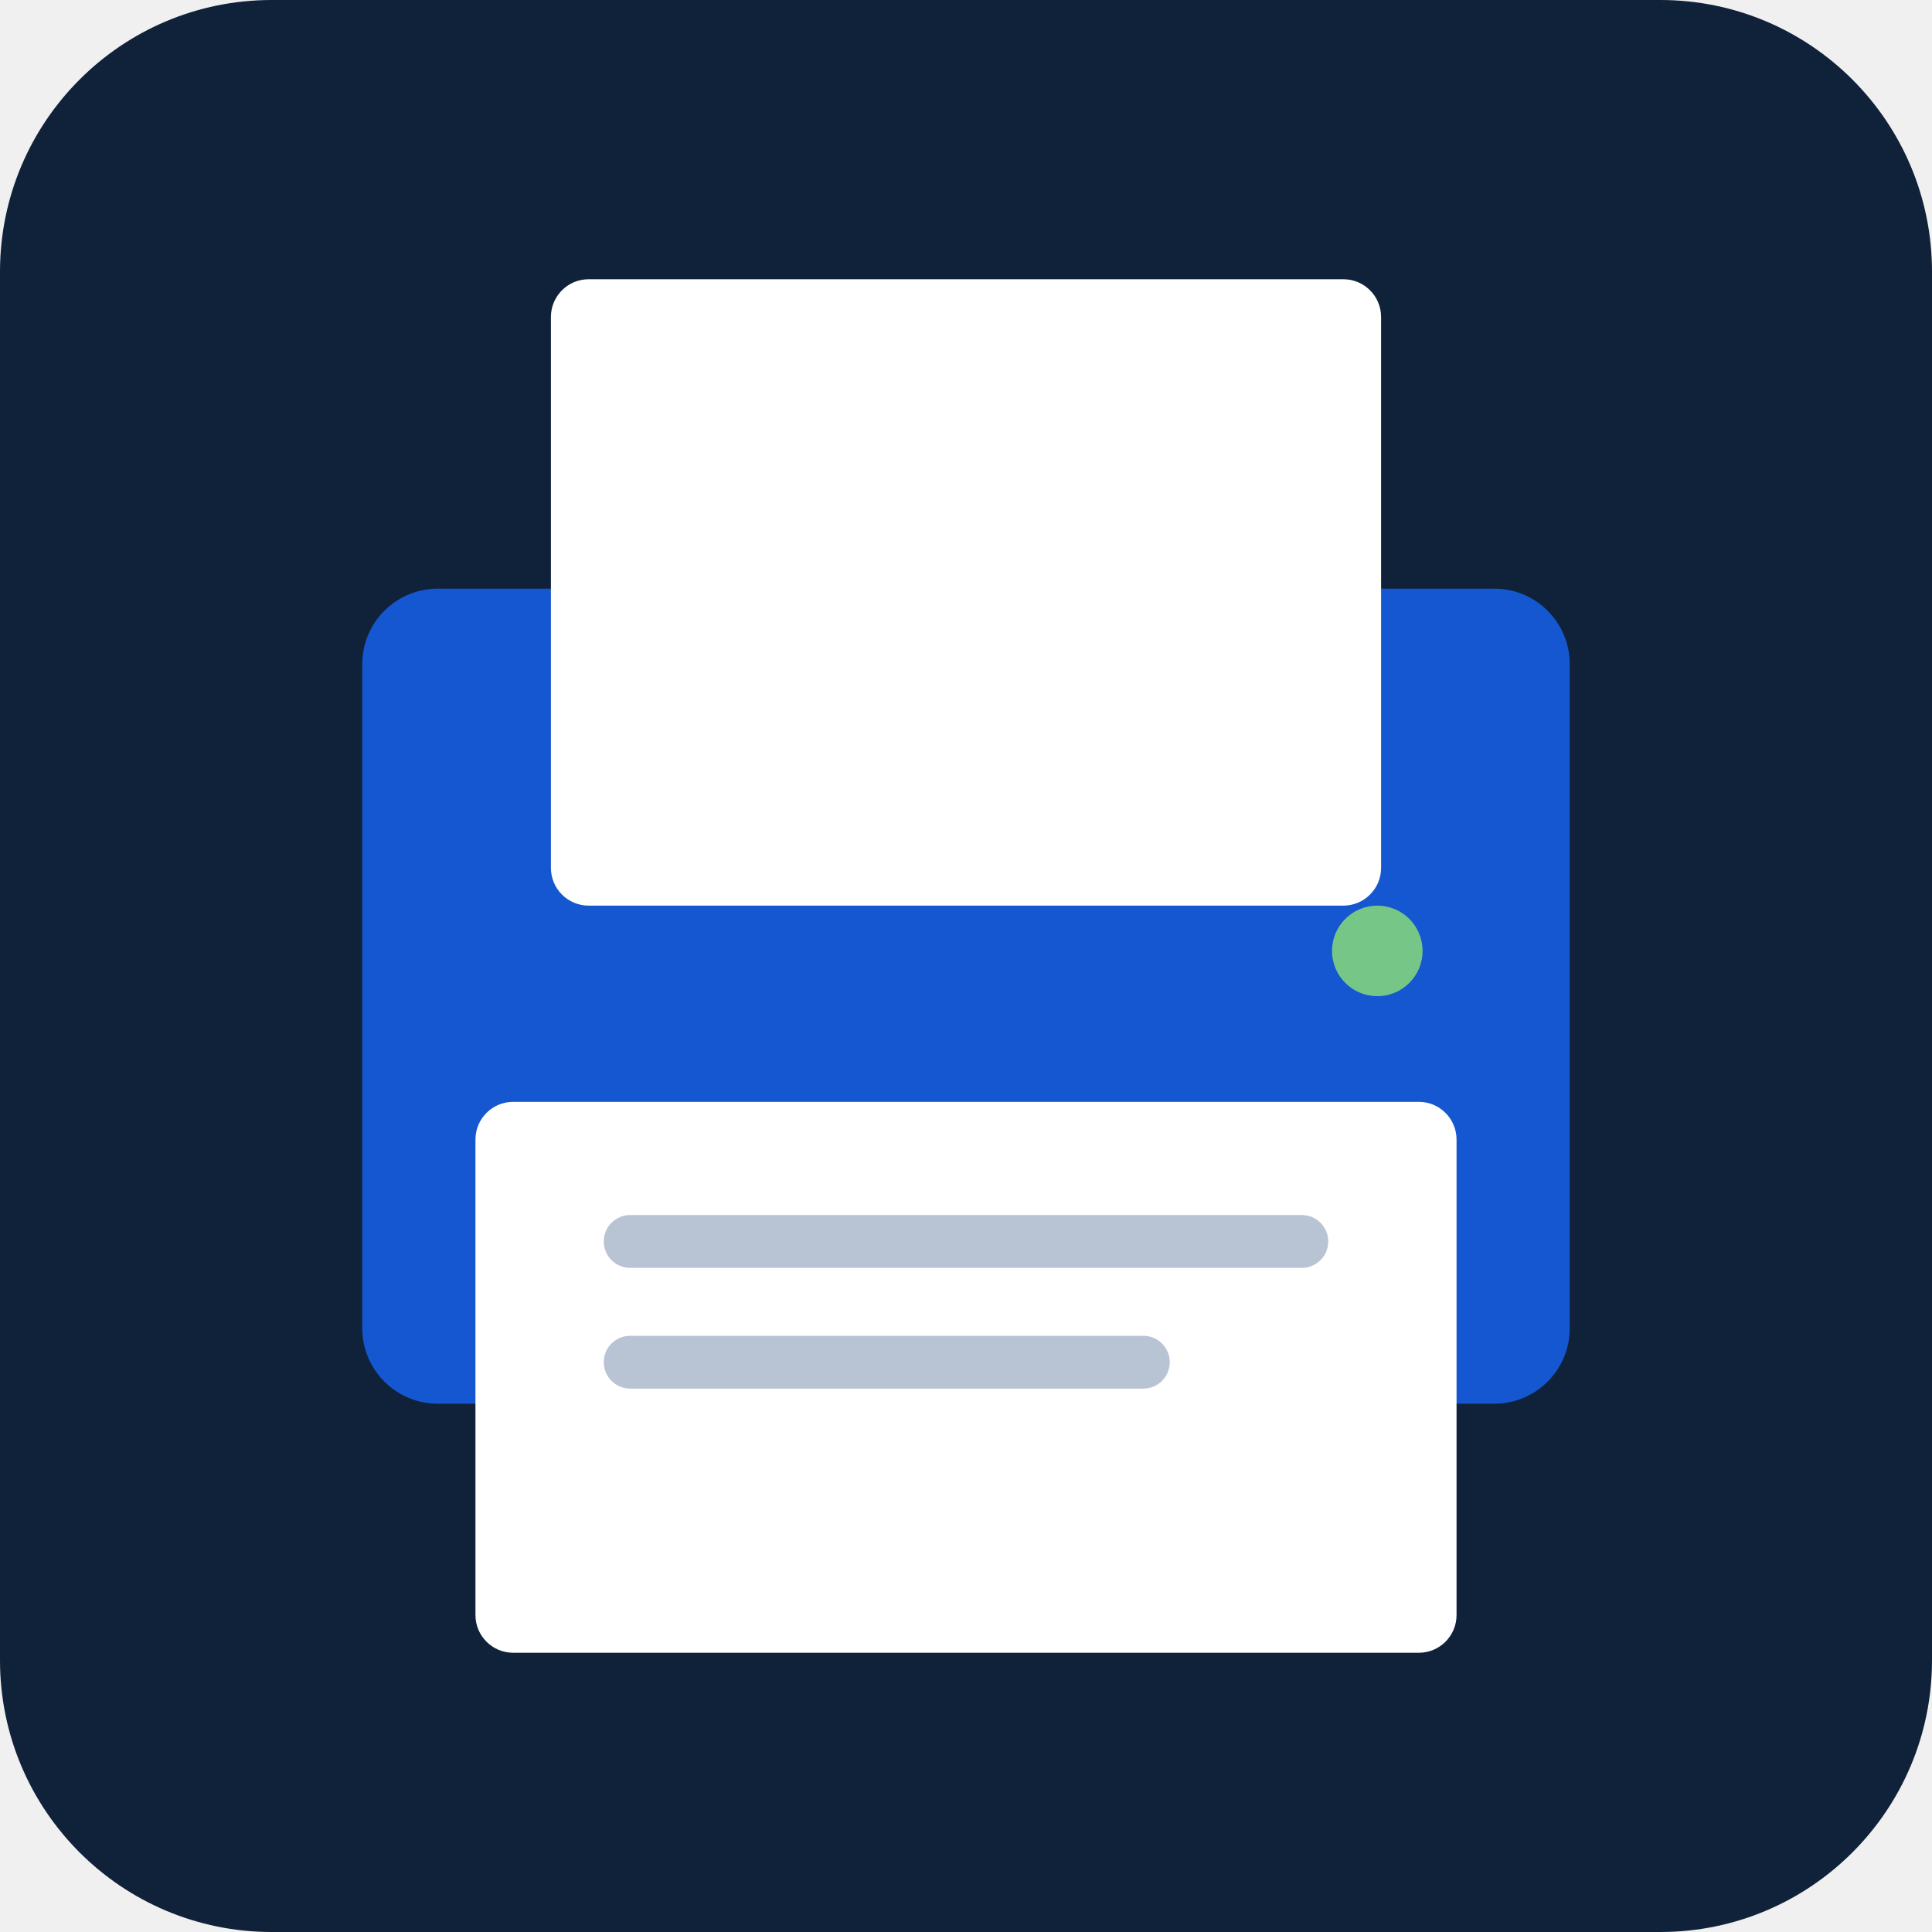
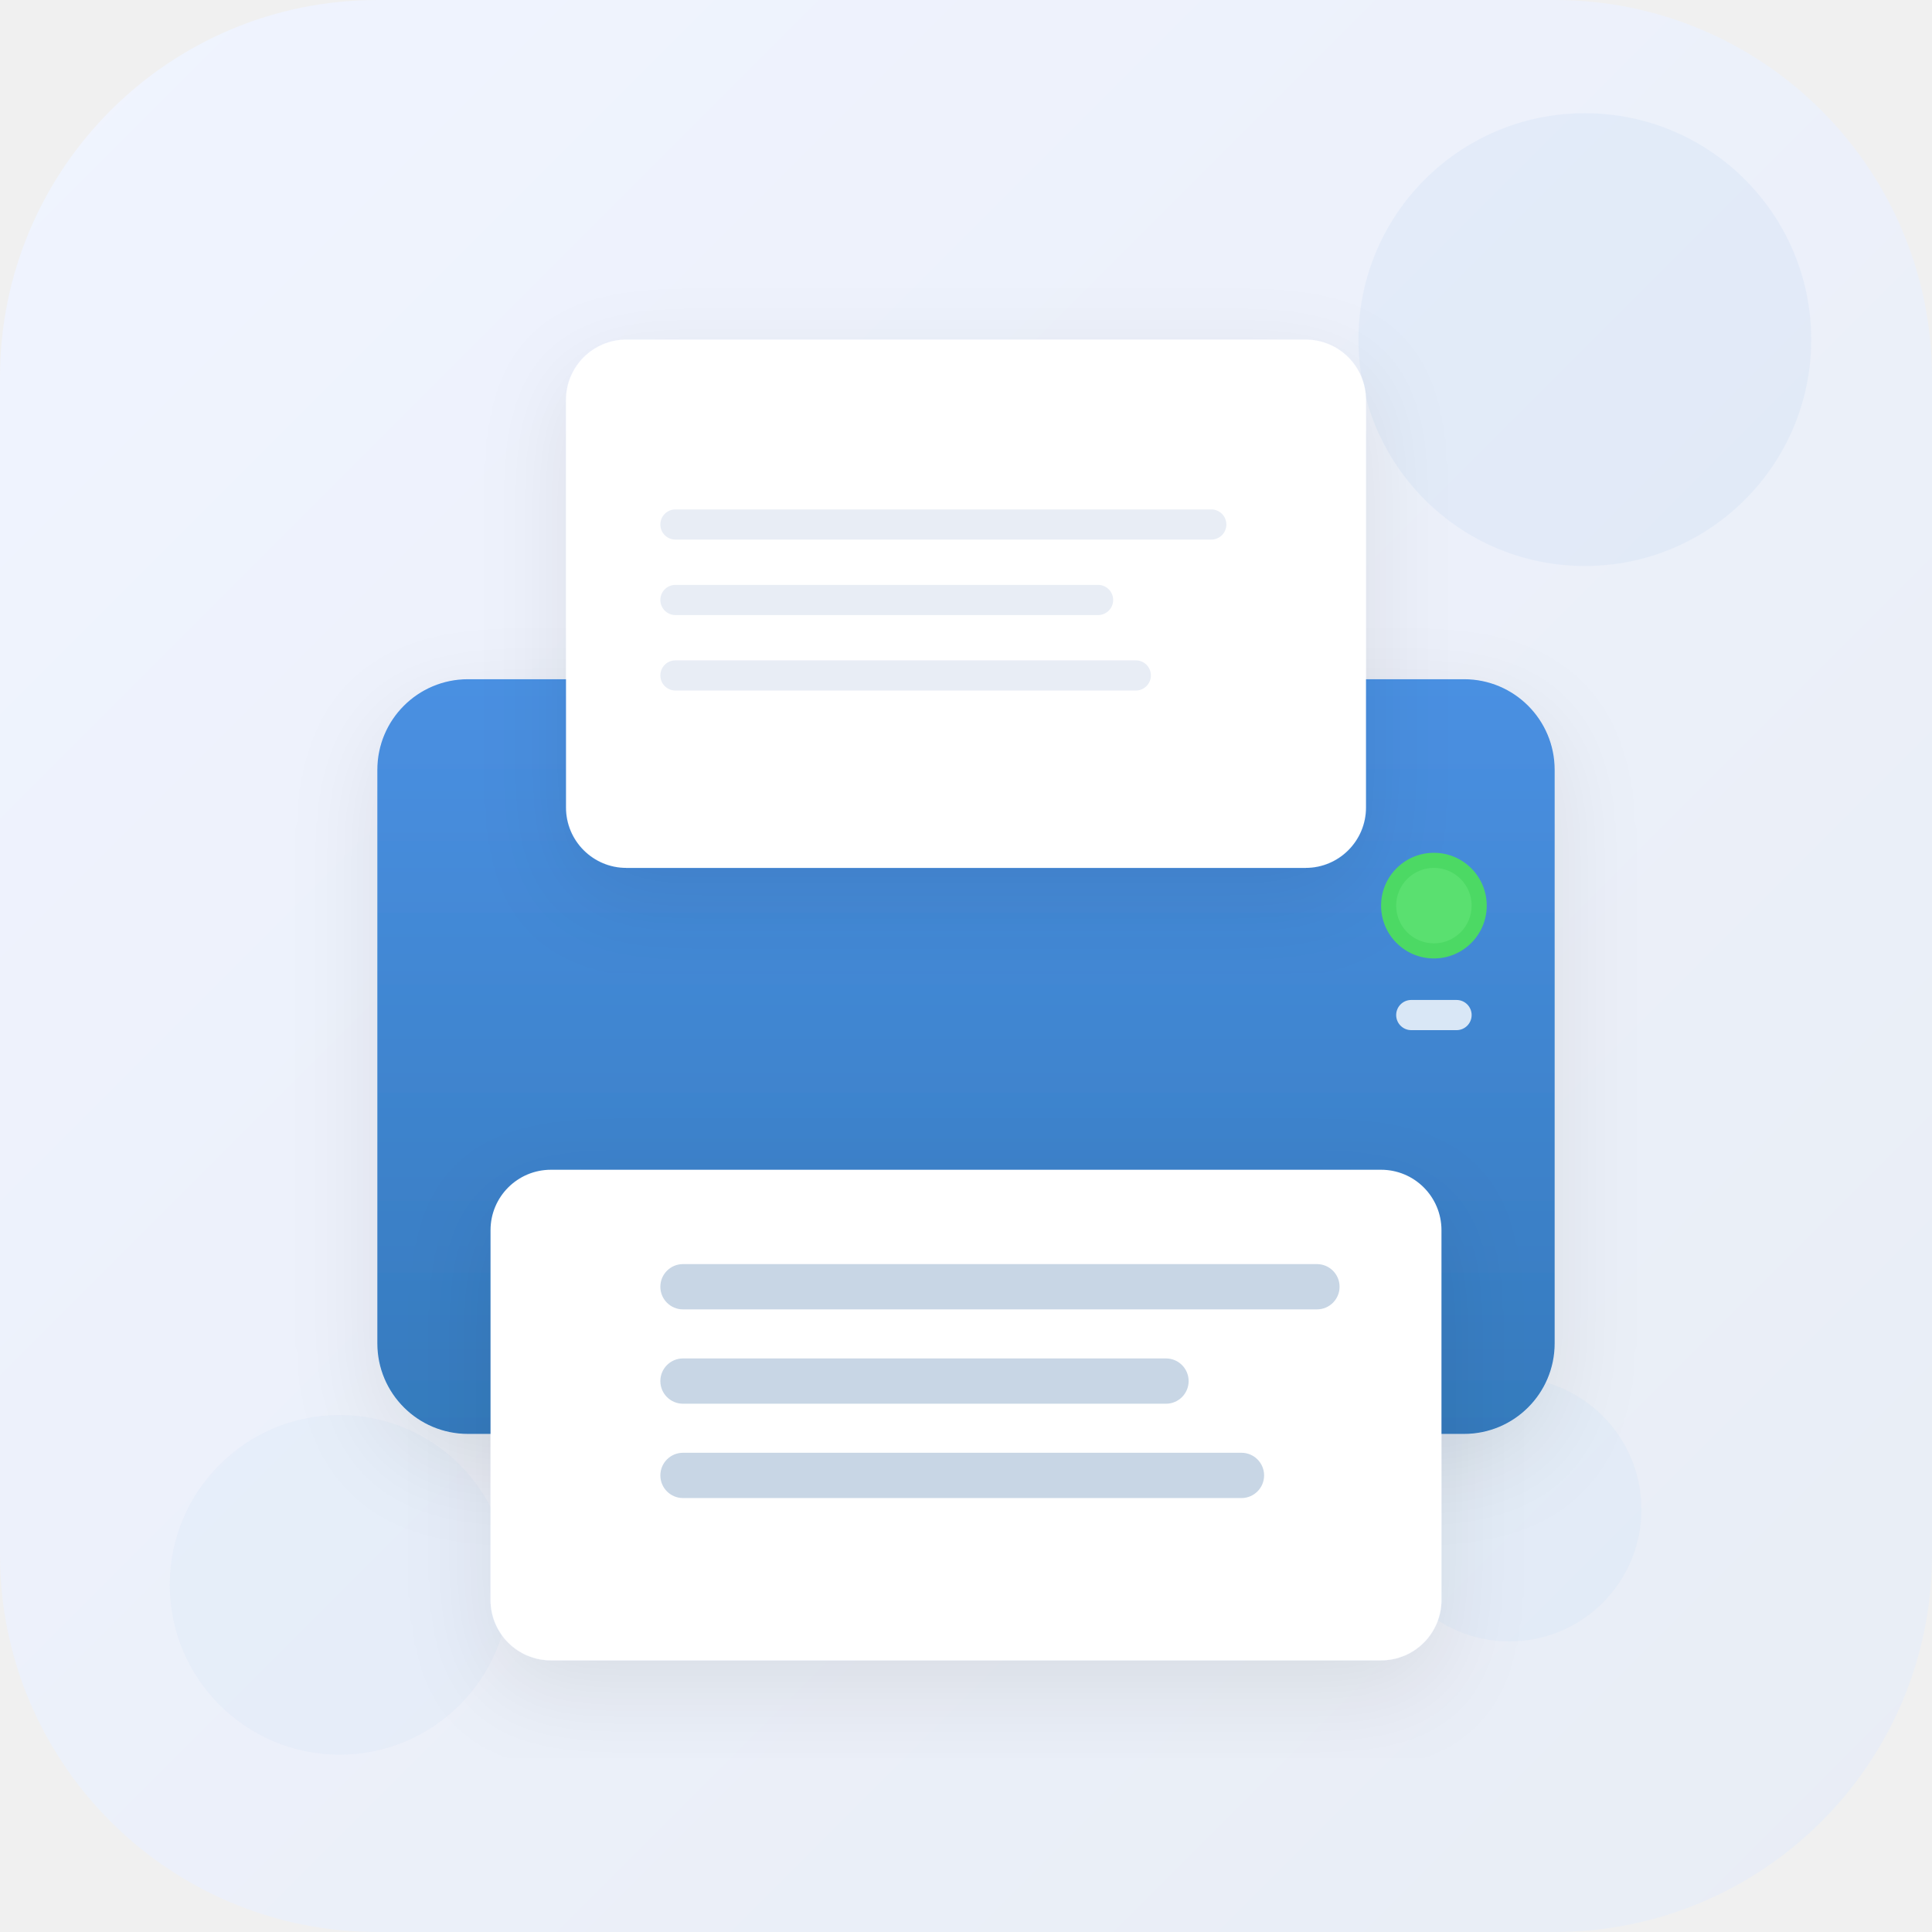
<svg xmlns="http://www.w3.org/2000/svg" width="512" height="512" viewBox="0 0 512 512">
-   <rect width="512" height="512" rx="72" fill="#10213a" />
-   <rect x="96" y="156" width="320" height="216" rx="20" fill="#1557d0" />
-   <rect x="146" y="74" width="220" height="166" rx="10" fill="#ffffff" />
-   <rect x="126" y="292" width="260" height="146" rx="10" fill="#ffffff" />
-   <rect x="160" y="322" width="192" height="14" rx="7" fill="#b8c4d4" />
-   <rect x="160" y="354" width="150" height="14" rx="7" fill="#b8c4d4" />
-   <circle cx="365" cy="252" r="12" fill="#75c687" />
+   <defs>
+     <linearGradient id="bgGradient" x1="0%" y1="0%" x2="100%" y2="100%">
+       <stop offset="0%" style="stop-color:#f0f4ff;stop-opacity:1" />
+       <stop offset="100%" style="stop-color:#e8edf5;stop-opacity:1" />
+     </linearGradient>
+     <linearGradient id="printerBody" x1="0%" y1="0%" x2="0%" y2="100%">
+       <stop offset="0%" style="stop-color:#4a90e2;stop-opacity:1" />
+       <stop offset="100%" style="stop-color:#357abd;stop-opacity:1" />
+     </linearGradient>
+     <filter id="softShadow" x="-20%" y="-20%" width="140%" height="140%">
+       <feDropShadow dx="0" dy="8" stdDeviation="12" flood-color="#000000" flood-opacity="0.08" />
+     </filter>
+     <filter id="innerGlow" x="-10%" y="-10%" width="120%" height="120%">
+       <feDropShadow dx="0" dy="2" stdDeviation="4" flood-color="#ffffff" flood-opacity="0.3" />
+     </filter>
+   </defs>
+   <rect width="512" height="512" rx="100" fill="url(#bgGradient)" />
+   <circle cx="420" cy="90" r="60" fill="#4a90e2" opacity="0.06" />
+   <circle cx="90" cy="420" r="45" fill="#4a90e2" opacity="0.04" />
+   <circle cx="400" cy="400" r="35" fill="#5ba8f5" opacity="0.05" />
+   <g filter="url(#softShadow)">
+     <rect x="100" y="180" width="312" height="200" rx="24" fill="url(#printerBody)" />
+   </g>
+   <g filter="url(#softShadow)">
+     <rect x="150" y="90" width="212" height="140" rx="16" fill="#ffffff" />
+     <rect x="150" y="90" width="212" height="140" rx="16" fill="url(#innerGlow)" />
+   </g>
+   <g filter="url(#softShadow)">
+     <rect x="130" y="310" width="252" height="130" rx="16" fill="#ffffff" />
+   </g>
+   <rect x="175" y="335" width="180" height="12" rx="6" fill="#c8d6e5" />
+   <rect x="175" y="360" width="140" height="12" rx="6" fill="#c8d6e5" />
+   <rect x="175" y="385" width="160" height="12" rx="6" fill="#c8d6e5" />
+   <rect x="175" y="135" width="150" height="8" rx="4" fill="#e8edf5" />
+   <rect x="175" y="155" width="120" height="8" rx="4" fill="#e8edf5" />
+   <rect x="175" y="175" width="130" height="8" rx="4" fill="#e8edf5" />
+   <circle cx="380" cy="240" r="14" fill="#4cd964" />
+   <circle cx="380" cy="240" r="10" fill="#5ae070" />
+   <rect x="370" y="265" width="20" height="8" rx="4" fill="#ffffff" opacity="0.8" />
</svg>
